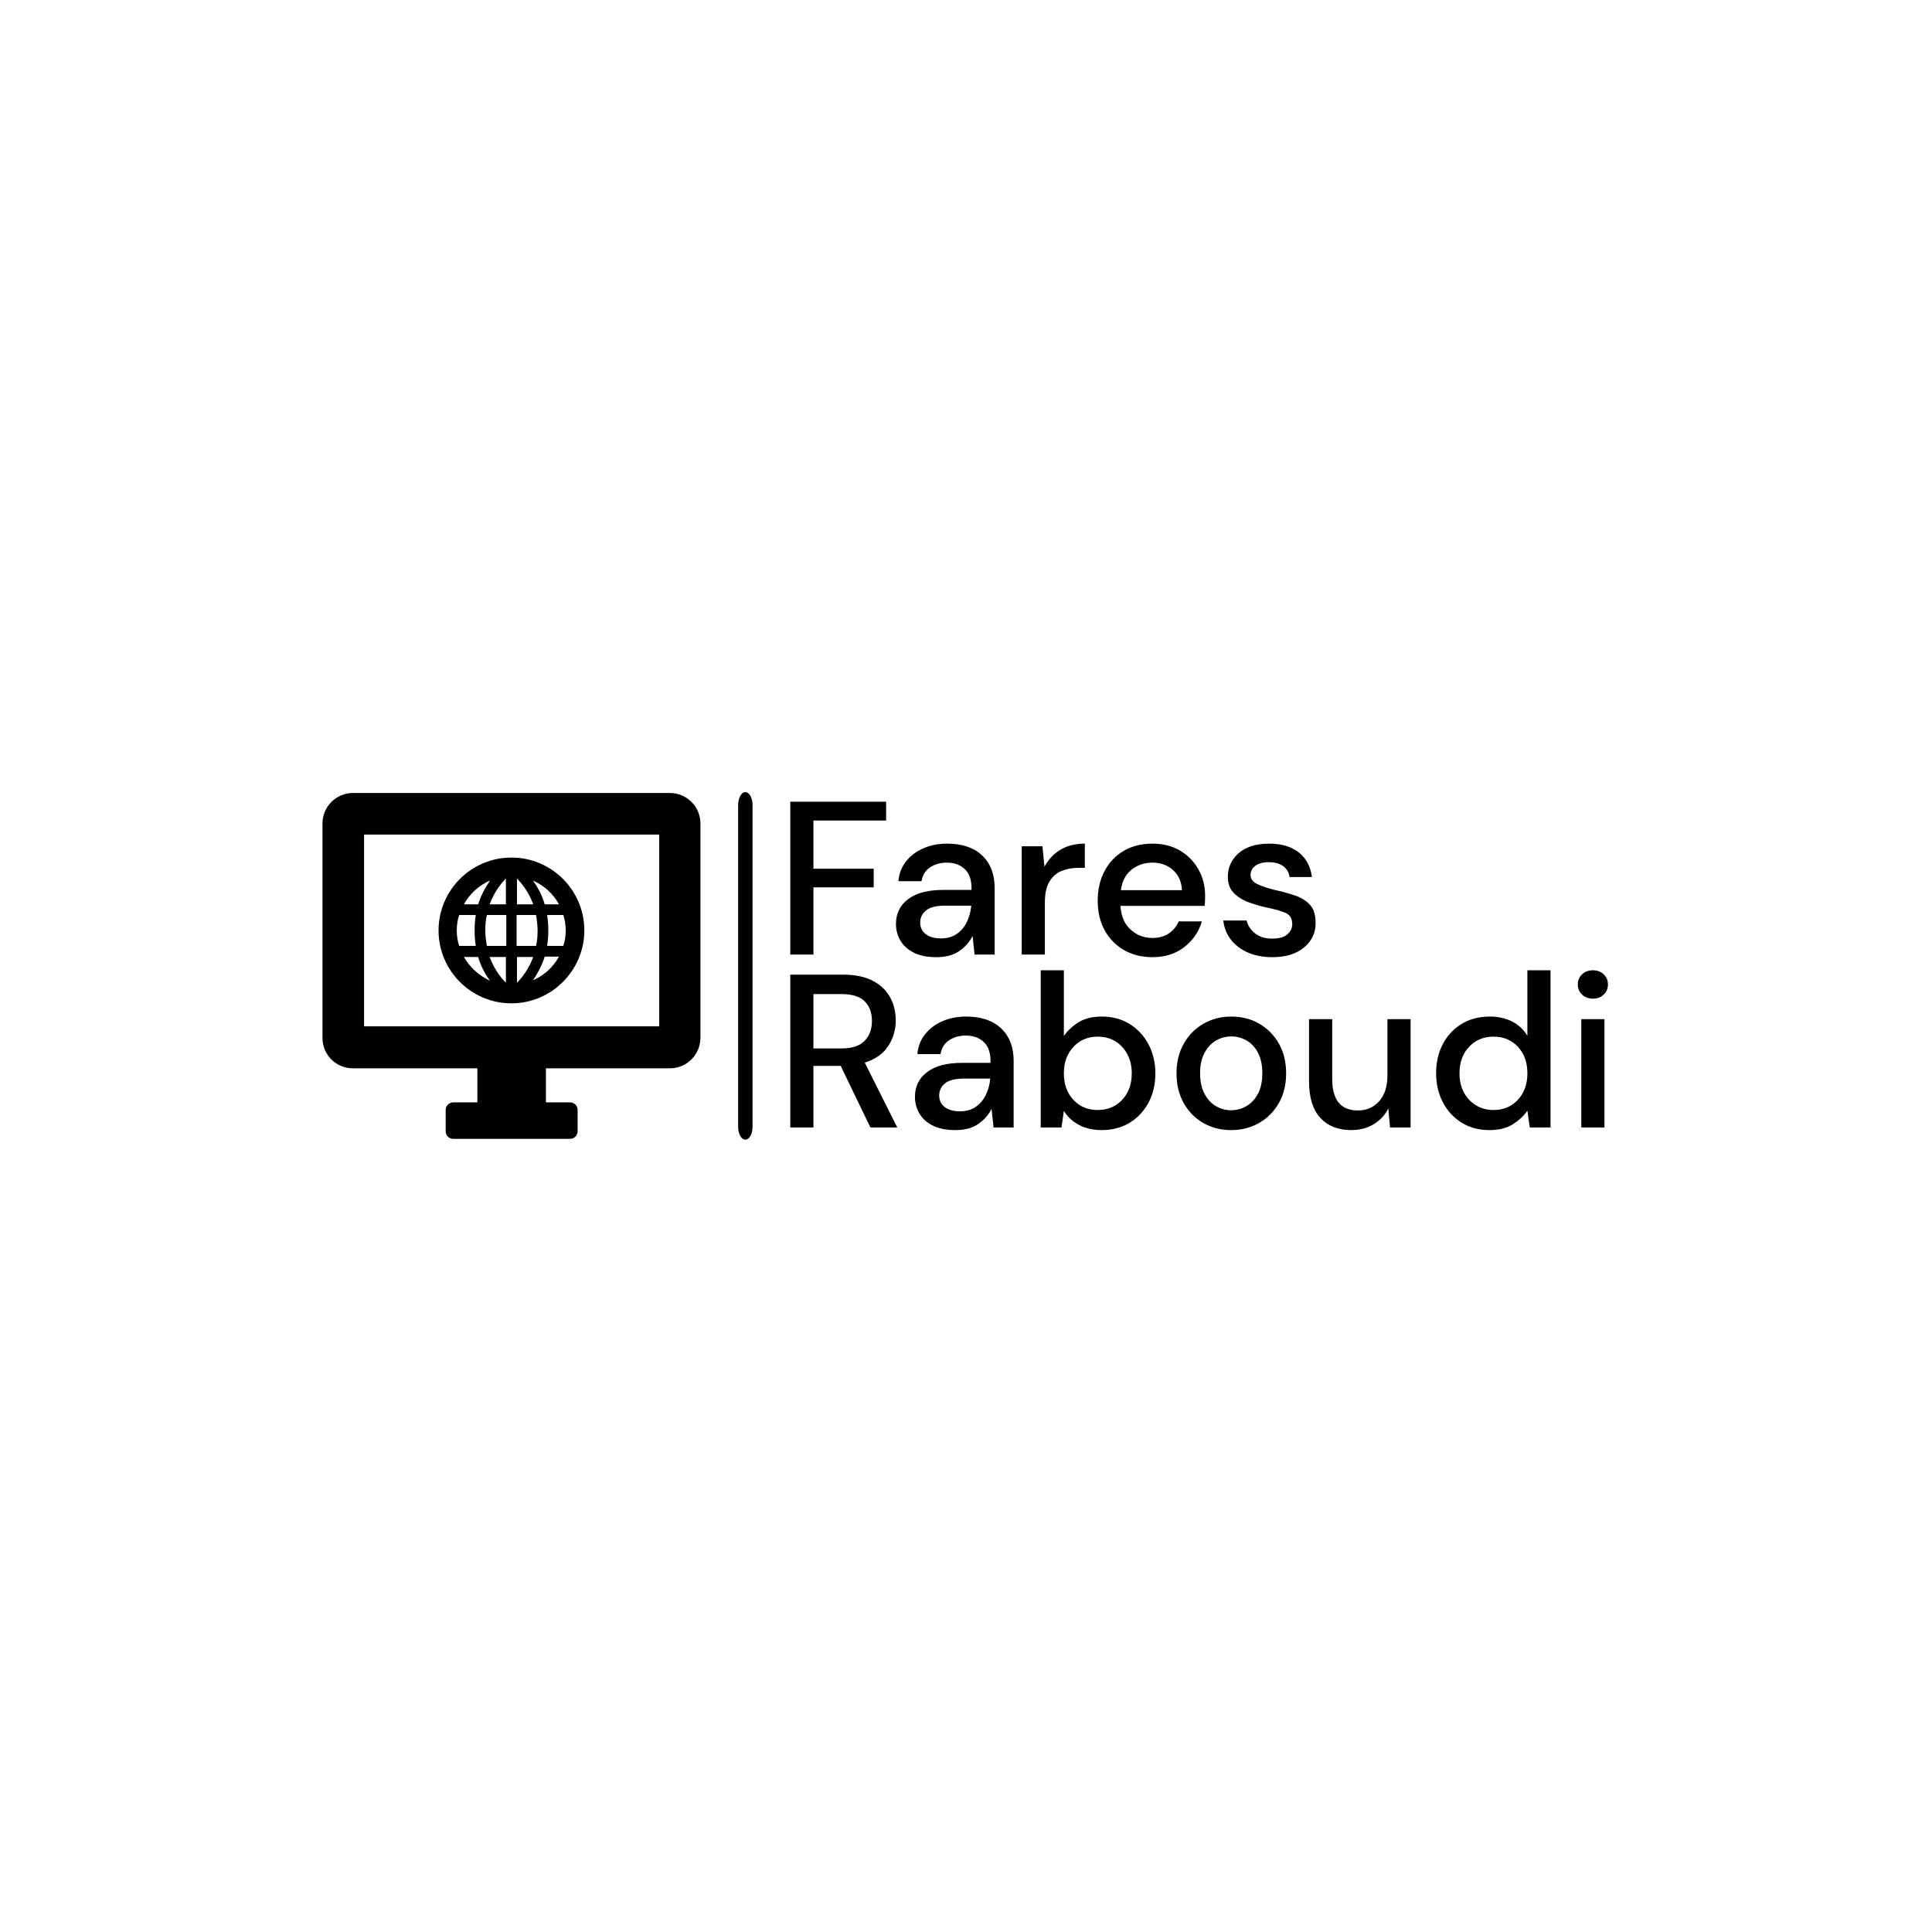
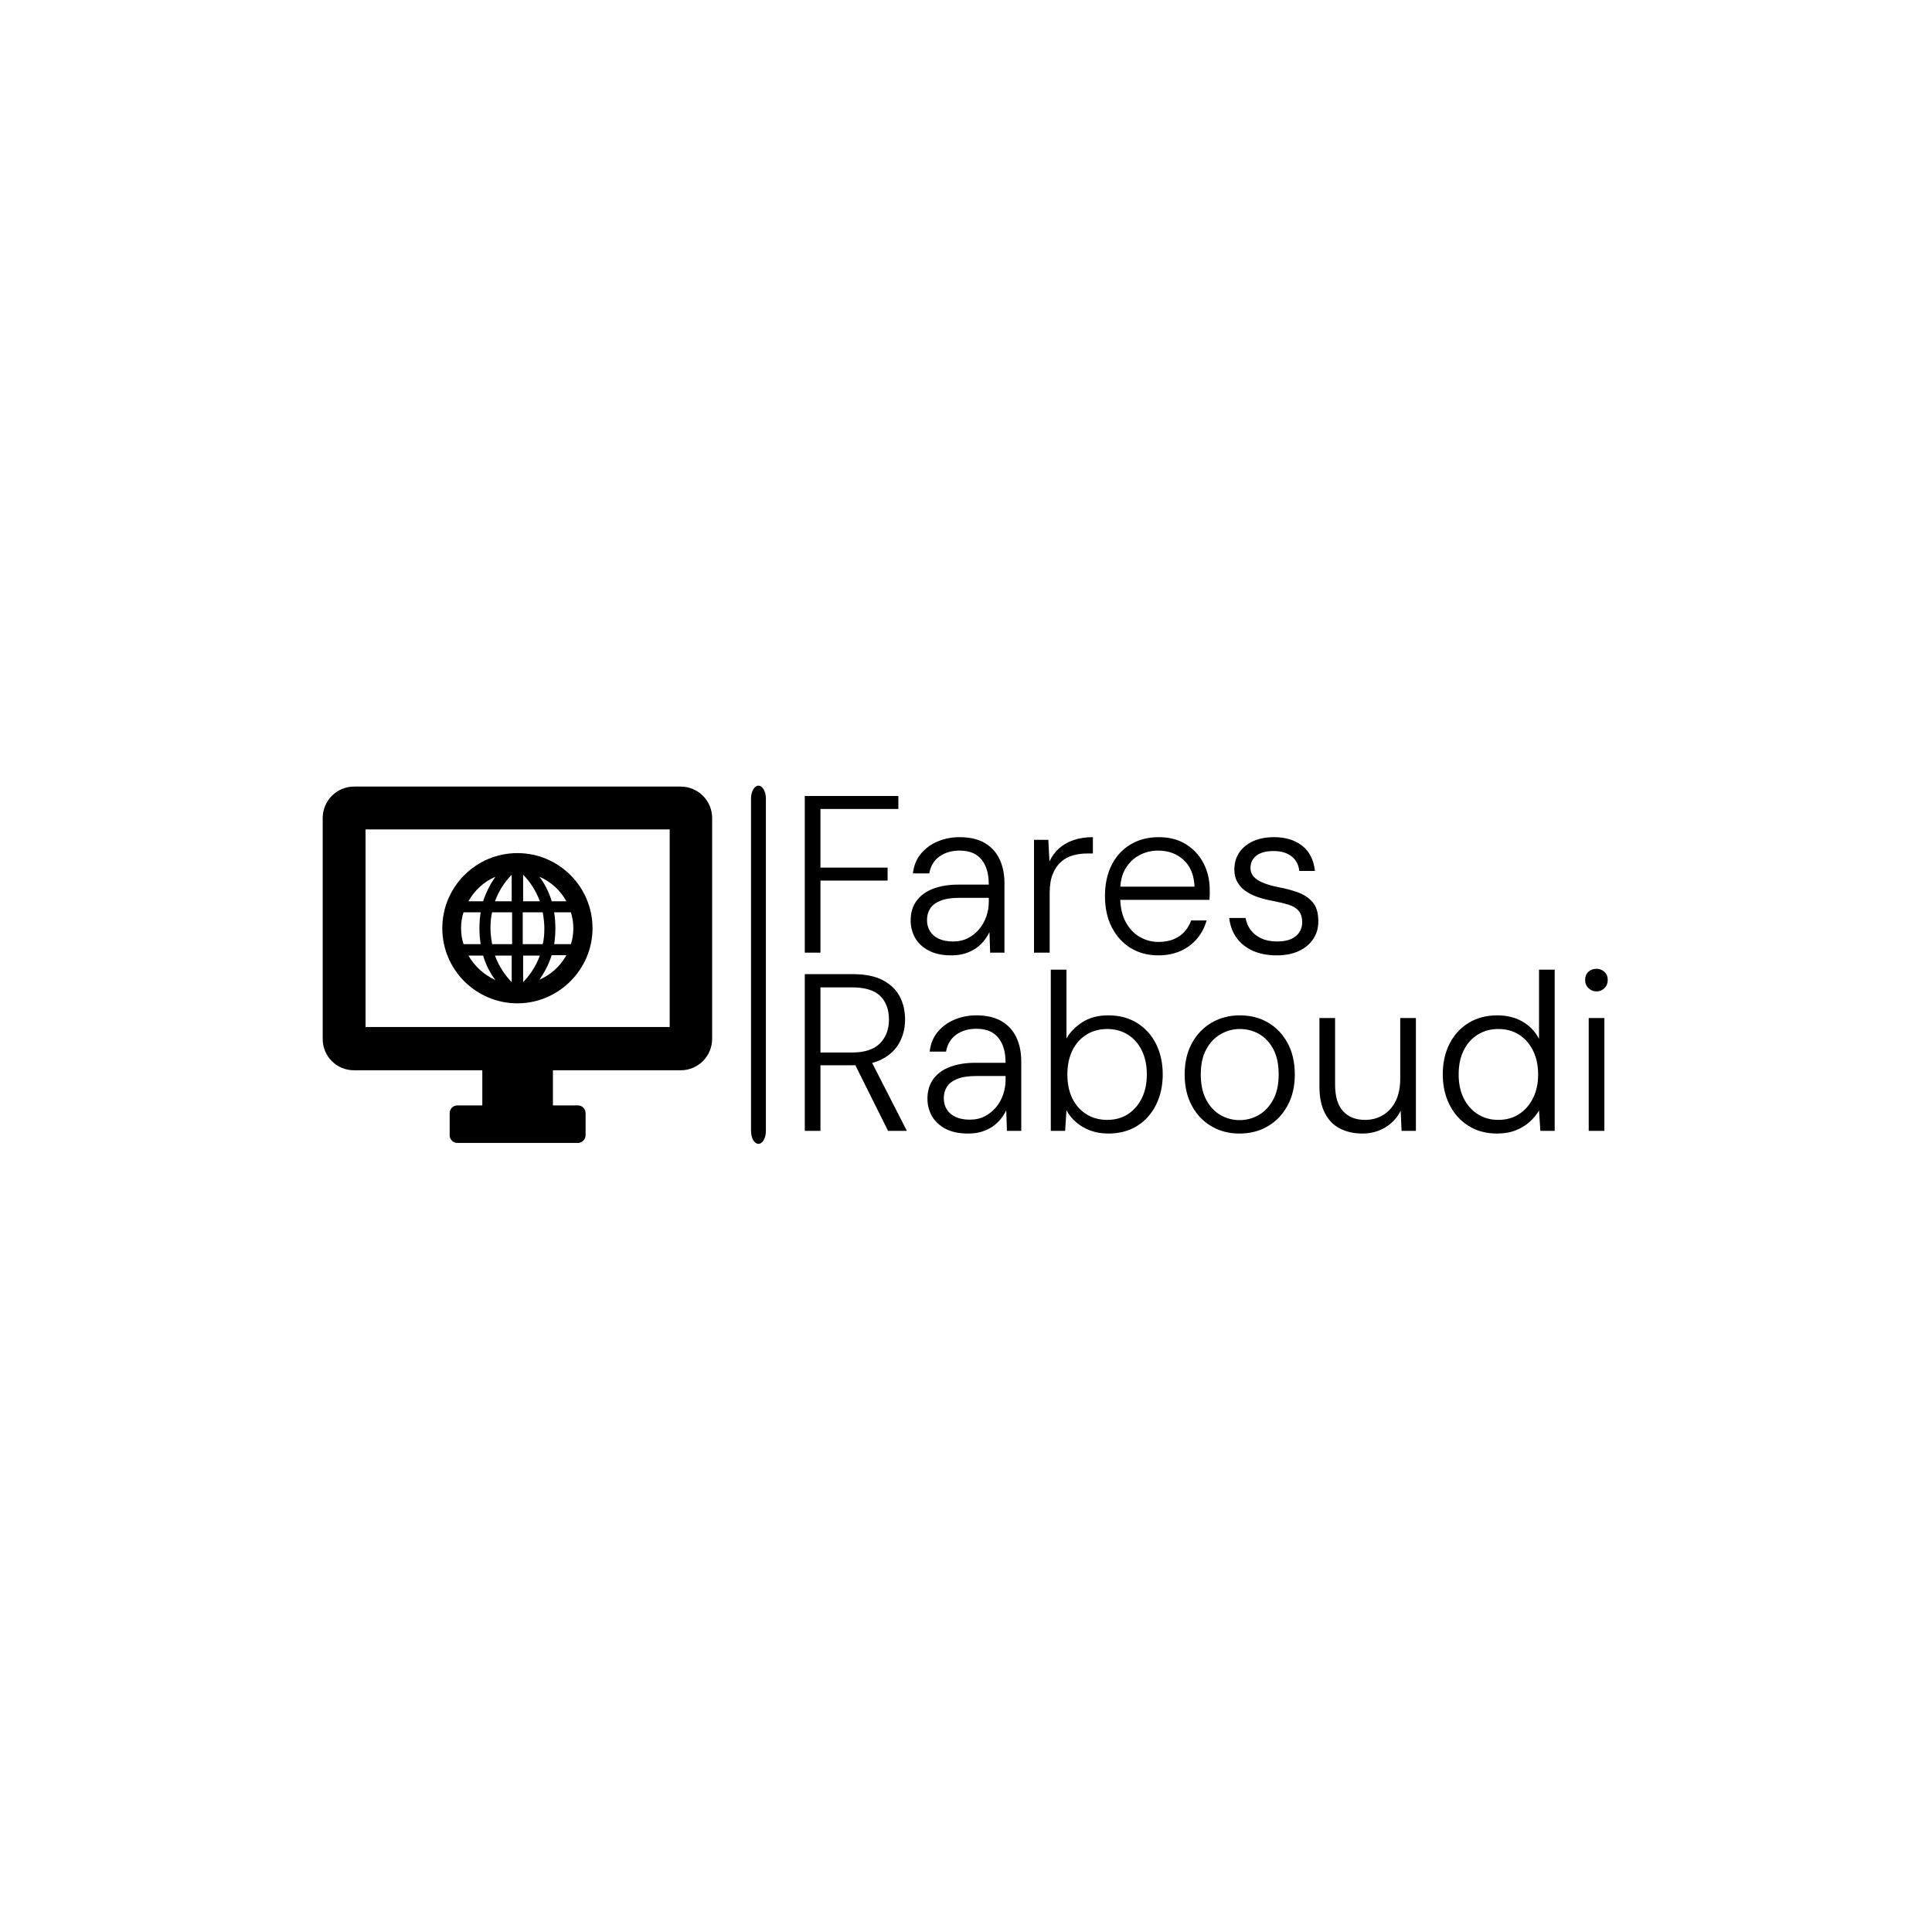
<svg xmlns="http://www.w3.org/2000/svg" version="1.1" width="1500" height="1500" viewBox="0 0 1500 1500">
  <rect width="1500" height="1500" fill="#ffffff" />
-   <g transform="matrix(0.6666667,0,0,0.6666667,249.3939,614.9279)">
-     <svg viewBox="0 0 396 107" data-background-color="#ffffff" preserveAspectRatio="xMidYMid meet" height="405" width="1500">
-       <g id="tight-bounds" transform="matrix(1,0,0,1,0.24,0.02859101)">
-         <svg viewBox="0 0 395.52 106.943" height="106.943" width="395.52">
+   <g transform="matrix(0.6666667,0,0,0.6666667,249.3939,609.0357)">
+     <svg viewBox="0 0 396 111" data-background-color="#ffffff" preserveAspectRatio="xMidYMid meet" height="420" width="1500">
+       <g id="tight-bounds" transform="matrix(1,0,0,1,0.24,0.38229)">
+         <svg viewBox="0 0 395.52 110.235" height="110.235" width="395.52">
          <g>
-             <svg viewBox="0 0 621.806 168.127" height="106.943" width="395.52">
+             <svg viewBox="0 0 632.985 176.419" height="110.235" width="395.52">
              <g>
-                 <rect width="6.972" height="168.127" x="201.063" y="0" fill="#000000" opacity="1" stroke-width="0" stroke="transparent" fill-opacity="1" class="rect-yte-0" data-fill-palette-color="primary" rx="1%" id="yte-0" data-palette-color="#111111" />
+                 <rect width="7.319" height="176.419" x="210.988" y="0" fill="#000000" opacity="1" stroke-width="0" stroke="transparent" fill-opacity="1" class="rect-yte-0" data-fill-palette-color="primary" rx="1%" id="yte-0" data-palette-color="#111111" />
              </g>
-               <g transform="matrix(1,0,0,1,226.2857,0.4182268)">
-                 <svg viewBox="0 0 395.52 167.291" height="167.291" width="395.52">
+               <g transform="matrix(1,0,0,1,237.4651,0.4388541)">
+                 <svg viewBox="0 0 395.52 175.542" height="175.542" width="395.52">
                  <g id="textblocktransform">
-                     <svg viewBox="0 0 395.52 167.291" height="167.291" width="395.52" id="textblock">
+                     <svg viewBox="0 0 395.52 175.542" height="175.542" width="395.52" id="textblock">
                      <g>
-                         <svg viewBox="0 0 395.52 167.291" height="167.291" width="395.52">
+                         <svg viewBox="0 0 395.52 175.542" height="175.542" width="395.52">
                          <g transform="matrix(1,0,0,1,0,0)">
-                             <svg width="395.52" viewBox="3.55 -35 187.25 75.2" height="167.291" data-palette-color="#111111">
+                             <svg width="395.52" viewBox="3.9 -35 179.35 75.4" height="175.542" data-palette-color="#111111">
                              <svg />
                              <svg />
                              <g class="wordmark-text-0" data-fill-palette-color="primary" id="text-0">
-                                 <path d="M8.85 0h-5.3v-35h21.95v4.3h-16.65v11.05h13.8v4.25h-13.8zM37 0.6v0c-2.1 0-3.833-0.35-5.2-1.05-1.367-0.7-2.383-1.627-3.05-2.78-0.667-1.147-1-2.403-1-3.77v0c0-2.4 0.933-4.3 2.8-5.7 1.867-1.4 4.533-2.1 8-2.1v0h6.5v-0.45c0-1.933-0.523-3.383-1.57-4.35-1.053-0.967-2.413-1.45-4.08-1.45v0c-1.467 0-2.74 0.357-3.82 1.07-1.087 0.72-1.747 1.78-1.98 3.18v0h-5.3c0.167-1.8 0.777-3.343 1.83-4.63 1.047-1.28 2.38-2.263 4-2.95 1.613-0.68 3.387-1.02 5.32-1.02v0c3.467 0 6.15 0.907 8.05 2.72 1.9 1.82 2.85 4.297 2.85 7.43v0 15.25h-4.6l-0.45-4.25c-0.7 1.367-1.717 2.517-3.05 3.45-1.333 0.933-3.083 1.4-5.25 1.4zM38.05-3.7v0c1.433 0 2.643-0.343 3.63-1.03 0.98-0.68 1.747-1.587 2.3-2.72 0.547-1.133 0.887-2.383 1.02-3.75v0h-5.9c-2.1 0-3.59 0.367-4.47 1.1-0.887 0.733-1.33 1.65-1.33 2.75v0c0 1.133 0.427 2.027 1.28 2.68 0.847 0.647 2.003 0.97 3.47 0.97zM61.85 0h-5.3v-24.8h4.75l0.45 4.7c0.867-1.633 2.077-2.927 3.63-3.88 1.547-0.947 3.42-1.42 5.62-1.42v0 5.55h-1.45c-1.467 0-2.773 0.24-3.92 0.72-1.153 0.487-2.07 1.303-2.75 2.45-0.687 1.153-1.03 2.747-1.03 4.78v0zM86.45 0.6v0c-2.433 0-4.593-0.543-6.48-1.63-1.88-1.08-3.353-2.587-4.42-4.52-1.067-1.933-1.6-4.183-1.6-6.75v0c0-2.6 0.527-4.883 1.58-6.85 1.047-1.967 2.51-3.5 4.39-4.6 1.887-1.1 4.08-1.65 6.58-1.65v0c2.433 0 4.55 0.54 6.35 1.62 1.8 1.087 3.2 2.53 4.2 4.33 1 1.8 1.5 3.783 1.5 5.95v0c0 0.333-0.007 0.69-0.02 1.07-0.02 0.387-0.047 0.813-0.08 1.28v0h-19.3c0.167 2.4 0.96 4.223 2.38 5.47 1.413 1.253 3.053 1.88 4.92 1.88v0c1.5 0 2.757-0.343 3.77-1.03 1.02-0.68 1.78-1.603 2.28-2.77v0h5.3c-0.667 2.333-1.99 4.283-3.97 5.85-1.987 1.567-4.447 2.35-7.38 2.35zM86.45-21.05v0c-1.767 0-3.333 0.523-4.7 1.57-1.367 1.053-2.2 2.63-2.5 4.73v0h14c-0.1-1.933-0.783-3.467-2.05-4.6-1.267-1.133-2.85-1.7-4.75-1.7zM113.95 0.6v0c-3.133 0-5.717-0.767-7.75-2.3-2.033-1.533-3.2-3.567-3.5-6.1v0h5.35c0.267 1.133 0.9 2.107 1.9 2.92 1 0.82 2.317 1.23 3.95 1.23v0c1.6 0 2.767-0.333 3.5-1 0.733-0.667 1.1-1.433 1.1-2.3v0c0-1.267-0.507-2.127-1.52-2.58-1.02-0.447-2.43-0.853-4.23-1.22v0c-1.4-0.3-2.79-0.7-4.17-1.2-1.387-0.5-2.537-1.21-3.45-2.13-0.92-0.913-1.38-2.153-1.38-3.72v0c0-2.167 0.833-3.977 2.5-5.43 1.667-1.447 4-2.17 7-2.17v0c2.767 0 5.01 0.667 6.73 2 1.713 1.333 2.72 3.217 3.02 5.65v0h-5.1c-0.167-1.067-0.657-1.9-1.47-2.5-0.82-0.6-1.913-0.9-3.28-0.9v0c-1.333 0-2.367 0.273-3.1 0.82-0.733 0.553-1.1 1.263-1.1 2.13v0c0 0.867 0.51 1.55 1.53 2.05 1.013 0.5 2.353 0.95 4.02 1.35v0c1.667 0.367 3.21 0.79 4.63 1.27 1.413 0.487 2.553 1.197 3.42 2.13 0.867 0.933 1.3 2.3 1.3 4.1v0c0.033 2.267-0.84 4.15-2.62 5.65-1.787 1.5-4.213 2.25-7.28 2.25z" fill="#000000" fill-rule="nonzero" stroke="none" stroke-width="1" stroke-linecap="butt" stroke-linejoin="miter" stroke-miterlimit="10" stroke-dasharray="" stroke-dashoffset="0" font-family="none" font-weight="none" font-size="none" text-anchor="none" style="mix-blend-mode: normal" data-fill-palette-color="primary" opacity="1" />
-                                 <path transform="translate(0,39.6)" d="M8.85 0h-5.3v-35h12.05c2.767 0 5.043 0.467 6.83 1.4 1.78 0.933 3.103 2.19 3.97 3.77 0.867 1.587 1.3 3.347 1.3 5.28v0c0 2.167-0.573 4.133-1.72 5.9-1.153 1.767-2.947 3.033-5.38 3.8v0l7.45 14.85h-6.15l-6.8-14.1h-6.25zM8.85-30.55v12.45h6.45c2.4 0 4.16-0.583 5.28-1.75 1.113-1.167 1.67-2.683 1.67-4.55v0c0-1.867-0.55-3.36-1.65-4.48-1.1-1.113-2.883-1.67-5.35-1.67v0zM41.35 0.6v0c-2.1 0-3.833-0.35-5.2-1.05-1.367-0.7-2.383-1.627-3.05-2.78-0.667-1.147-1-2.403-1-3.77v0c0-2.4 0.933-4.3 2.8-5.7 1.867-1.4 4.533-2.1 8-2.1v0h6.5v-0.45c0-1.933-0.523-3.383-1.57-4.35-1.053-0.967-2.413-1.45-4.08-1.45v0c-1.467 0-2.74 0.357-3.82 1.07-1.087 0.72-1.747 1.78-1.98 3.18v0h-5.3c0.167-1.8 0.777-3.343 1.83-4.63 1.047-1.28 2.38-2.263 4-2.95 1.613-0.68 3.387-1.02 5.32-1.02v0c3.467 0 6.15 0.907 8.05 2.72 1.9 1.82 2.85 4.297 2.85 7.43v0 15.25h-4.6l-0.45-4.25c-0.7 1.367-1.717 2.517-3.05 3.45-1.333 0.933-3.083 1.4-5.25 1.4zM42.4-3.7v0c1.433 0 2.643-0.343 3.63-1.03 0.98-0.68 1.747-1.587 2.3-2.72 0.547-1.133 0.887-2.383 1.02-3.75v0h-5.9c-2.1 0-3.59 0.367-4.47 1.1-0.887 0.733-1.33 1.65-1.33 2.75v0c0 1.133 0.427 2.027 1.28 2.68 0.847 0.647 2.003 0.97 3.47 0.97zM74.85 0.6v0c-1.933 0-3.64-0.383-5.12-1.15-1.487-0.767-2.663-1.85-3.53-3.25v0l-0.55 3.8h-4.75v-36h5.3v15.05c0.8-1.167 1.9-2.2 3.3-3.1 1.4-0.9 3.2-1.35 5.4-1.35v0c2.4 0 4.517 0.567 6.35 1.7 1.833 1.133 3.277 2.683 4.33 4.65 1.047 1.967 1.57 4.2 1.57 6.7v0c0 2.5-0.523 4.723-1.57 6.67-1.053 1.953-2.497 3.49-4.33 4.61-1.833 1.113-3.967 1.67-6.4 1.67zM73.95-4v0c2.267 0 4.133-0.777 5.6-2.33 1.467-1.547 2.2-3.57 2.2-6.07v0c0-1.633-0.333-3.083-1-4.35-0.667-1.267-1.583-2.26-2.75-2.98-1.167-0.713-2.517-1.07-4.05-1.07v0c-2.267 0-4.123 0.783-5.57 2.35-1.453 1.567-2.18 3.583-2.18 6.05v0c0 2.5 0.727 4.523 2.18 6.07 1.447 1.553 3.303 2.33 5.57 2.33zM104.5 0.6v0c-2.367 0-4.49-0.543-6.37-1.63-1.887-1.08-3.38-2.597-4.48-4.55-1.1-1.947-1.65-4.22-1.65-6.82v0c0-2.6 0.56-4.877 1.68-6.83 1.113-1.947 2.62-3.463 4.52-4.55 1.9-1.08 4.017-1.62 6.35-1.62v0c2.367 0 4.493 0.54 6.38 1.62 1.88 1.087 3.38 2.603 4.5 4.55 1.113 1.953 1.67 4.23 1.67 6.83v0c0 2.6-0.557 4.873-1.67 6.82-1.12 1.953-2.63 3.47-4.53 4.55-1.9 1.087-4.033 1.63-6.4 1.63zM104.5-3.95v0c1.267 0 2.443-0.317 3.53-0.95 1.08-0.633 1.953-1.577 2.62-2.83 0.667-1.247 1-2.803 1-4.67v0c0-1.867-0.323-3.423-0.97-4.67-0.653-1.253-1.52-2.197-2.6-2.83-1.087-0.633-2.263-0.95-3.53-0.95v0c-1.267 0-2.44 0.317-3.52 0.95-1.087 0.633-1.963 1.577-2.63 2.83-0.667 1.247-1 2.803-1 4.67v0c0 1.867 0.333 3.423 1 4.67 0.667 1.253 1.533 2.197 2.6 2.83 1.067 0.633 2.233 0.95 3.5 0.95zM132 0.6v0c-3 0-5.357-0.933-7.07-2.8-1.72-1.867-2.58-4.65-2.58-8.35v0-14.25h5.3v13.7c0 4.8 1.967 7.2 5.9 7.2v0c1.967 0 3.583-0.7 4.85-2.1 1.267-1.4 1.9-3.4 1.9-6v0-12.8h5.3v24.8h-4.7l-0.4-4.35c-0.767 1.533-1.89 2.74-3.37 3.62-1.487 0.887-3.197 1.33-5.13 1.33zM163.65 0.6v0c-2.4 0-4.517-0.567-6.35-1.7-1.833-1.133-3.267-2.683-4.3-4.65-1.033-1.967-1.55-4.2-1.55-6.7v0c0-2.5 0.517-4.727 1.55-6.68 1.033-1.947 2.473-3.48 4.32-4.6 1.853-1.113 3.98-1.67 6.38-1.67v0c1.967 0 3.693 0.383 5.18 1.15 1.48 0.767 2.637 1.85 3.47 3.25v0-15h5.3v36h-4.75l-0.55-3.85c-0.8 1.167-1.9 2.2-3.3 3.1-1.4 0.9-3.2 1.35-5.4 1.35zM164.6-4v0c2.267 0 4.127-0.783 5.58-2.35 1.447-1.567 2.17-3.583 2.17-6.05v0c0-2.5-0.723-4.527-2.17-6.08-1.453-1.547-3.313-2.32-5.58-2.32v0c-2.267 0-4.133 0.773-5.6 2.32-1.467 1.553-2.2 3.58-2.2 6.08v0c0 1.633 0.333 3.083 1 4.35 0.667 1.267 1.59 2.257 2.77 2.97 1.187 0.72 2.53 1.08 4.03 1.08zM187.35-29.5v0c-1 0-1.823-0.31-2.47-0.93-0.653-0.613-0.98-1.387-0.98-2.32v0c0-0.933 0.327-1.71 0.98-2.33 0.647-0.613 1.47-0.92 2.47-0.92v0c1 0 1.823 0.307 2.47 0.92 0.653 0.62 0.98 1.397 0.98 2.33v0c0 0.933-0.327 1.707-0.98 2.32-0.647 0.62-1.47 0.93-2.47 0.93zM190 0h-5.3v-24.8h5.3z" fill="#000000" fill-rule="nonzero" stroke="none" stroke-width="1" stroke-linecap="butt" stroke-linejoin="miter" stroke-miterlimit="10" stroke-dasharray="" stroke-dashoffset="0" font-family="none" font-weight="none" font-size="none" text-anchor="none" style="mix-blend-mode: normal" data-fill-palette-color="primary" opacity="1" />
+                                 <path d="M7.4 0h-3.5v-35h20.9v2.9h-17.4v13.1h15v2.9h-15zM36.6 0.6v0c-2.033 0-3.727-0.367-5.08-1.1-1.347-0.733-2.347-1.683-3-2.85-0.647-1.167-0.97-2.45-0.97-3.85v0c0-1.733 0.443-3.2 1.33-4.4 0.88-1.2 2.13-2.1 3.75-2.7 1.613-0.6 3.47-0.9 5.57-0.9v0h6.8c0-1.633-0.25-3.017-0.75-4.15-0.5-1.133-1.223-1.993-2.17-2.58-0.953-0.58-2.163-0.87-3.63-0.87v0c-1.733 0-3.217 0.433-4.45 1.3-1.233 0.867-2 2.133-2.3 3.8v0h-3.65c0.2-1.767 0.81-3.25 1.83-4.45 1.013-1.2 2.277-2.11 3.79-2.73 1.52-0.613 3.113-0.92 4.78-0.92v0c2.3 0 4.193 0.44 5.68 1.32 1.48 0.887 2.577 2.097 3.29 3.63 0.72 1.533 1.08 3.3 1.08 5.3v0 15.55h-3.2l-0.15-4.6v0c-0.333 0.7-0.757 1.367-1.27 2-0.52 0.633-1.12 1.183-1.8 1.65-0.687 0.467-1.48 0.843-2.38 1.13-0.9 0.28-1.933 0.42-3.1 0.42zM37-2.5v0c1.267 0 2.383-0.25 3.35-0.75 0.967-0.5 1.8-1.167 2.5-2 0.7-0.833 1.233-1.783 1.6-2.85 0.367-1.067 0.55-2.15 0.55-3.25v0-0.9h-6.55c-1.767 0-3.183 0.217-4.25 0.65-1.067 0.433-1.833 1.017-2.3 1.75-0.467 0.733-0.7 1.583-0.7 2.55v0c0 0.967 0.227 1.807 0.68 2.52 0.447 0.72 1.103 1.28 1.97 1.68 0.867 0.4 1.917 0.6 3.15 0.6zM58.6 0h-3.5v-25.2h3.2l0.25 4.85v0c0.533-1.167 1.25-2.15 2.15-2.95 0.9-0.8 1.983-1.417 3.25-1.85 1.267-0.433 2.7-0.65 4.3-0.65v0 3.65h-1.35c-1.067 0-2.1 0.14-3.1 0.42-1 0.287-1.883 0.763-2.65 1.43-0.767 0.667-1.383 1.567-1.85 2.7-0.467 1.133-0.7 2.55-0.7 4.25v0zM82.85 0.6v0c-2.333 0-4.393-0.55-6.18-1.65-1.78-1.1-3.18-2.643-4.2-4.63-1.013-1.98-1.52-4.303-1.52-6.97v0c0-2.667 0.5-4.983 1.5-6.95 1-1.967 2.407-3.493 4.22-4.58 1.82-1.08 3.913-1.62 6.28-1.62v0c2.433 0 4.5 0.55 6.2 1.65 1.7 1.1 2.993 2.533 3.88 4.3 0.88 1.767 1.32 3.7 1.32 5.8v0c0 0.333 0 0.673 0 1.02 0 0.353-0.017 0.763-0.05 1.23v0h-20.7v-2.95h17.35c-0.1-2.567-0.907-4.55-2.42-5.95-1.52-1.4-3.43-2.1-5.73-2.1v0c-1.467 0-2.85 0.34-4.15 1.02-1.3 0.687-2.34 1.687-3.12 3-0.787 1.32-1.18 2.98-1.18 4.98v0 1.3c0 2.267 0.41 4.15 1.23 5.65 0.813 1.5 1.87 2.617 3.17 3.35 1.3 0.733 2.667 1.1 4.1 1.1v0c1.9 0 3.467-0.427 4.7-1.28 1.233-0.847 2.117-2.02 2.65-3.52v0h3.45c-0.4 1.467-1.083 2.79-2.05 3.97-0.967 1.187-2.183 2.12-3.65 2.8-1.467 0.687-3.167 1.03-5.1 1.03zM109.3 0.6v0c-2 0-3.757-0.333-5.27-1-1.52-0.667-2.737-1.627-3.65-2.88-0.92-1.247-1.48-2.737-1.68-4.47v0h3.65c0.167 0.967 0.54 1.85 1.12 2.65 0.587 0.8 1.38 1.433 2.38 1.9 1 0.467 2.183 0.7 3.55 0.7v0c1.267 0 2.31-0.183 3.13-0.55 0.813-0.367 1.43-0.877 1.85-1.53 0.413-0.647 0.62-1.37 0.62-2.17v0c0-1.1-0.26-1.96-0.78-2.58-0.513-0.613-1.253-1.07-2.22-1.37-0.967-0.3-2.133-0.583-3.5-0.85v0c-1.133-0.2-2.207-0.467-3.22-0.8-1.02-0.333-1.937-0.767-2.75-1.3-0.82-0.533-1.47-1.21-1.95-2.03-0.487-0.813-0.73-1.77-0.73-2.87v0c0-1.433 0.357-2.693 1.07-3.78 0.72-1.08 1.747-1.93 3.08-2.55 1.333-0.613 2.9-0.92 4.7-0.92v0c2.567 0 4.667 0.64 6.3 1.92 1.633 1.287 2.583 3.163 2.85 5.63v0h-3.5c-0.133-1.367-0.7-2.45-1.7-3.25-1-0.8-2.35-1.2-4.05-1.2v0c-1.667 0-2.94 0.34-3.82 1.02-0.887 0.687-1.33 1.613-1.33 2.78v0c0 0.733 0.233 1.367 0.7 1.9 0.467 0.533 1.157 0.99 2.07 1.37 0.92 0.387 2.047 0.713 3.38 0.98v0c1.6 0.3 3.077 0.69 4.43 1.17 1.347 0.487 2.447 1.22 3.3 2.2 0.847 0.987 1.27 2.38 1.27 4.18v0c0.033 1.5-0.333 2.833-1.1 4-0.767 1.167-1.84 2.073-3.22 2.72-1.387 0.653-3.047 0.98-4.98 0.98z" fill="#000000" fill-rule="nonzero" stroke="none" stroke-width="1" stroke-linecap="butt" stroke-linejoin="miter" stroke-miterlimit="10" stroke-dasharray="" stroke-dashoffset="0" font-family="none" font-weight="none" font-size="none" text-anchor="none" style="mix-blend-mode: normal" data-fill-palette-color="primary" opacity="1" />
+                                 <path transform="translate(0,39.8)" d="M7.4 0h-3.5v-35h10.8c2.7 0 4.91 0.45 6.63 1.35 1.713 0.9 2.97 2.107 3.77 3.62 0.8 1.52 1.2 3.247 1.2 5.18v0c0 1.867-0.417 3.573-1.25 5.12-0.833 1.553-2.117 2.787-3.85 3.7-1.733 0.92-3.983 1.38-6.75 1.38v0h-7.05zM26.7 0h-4.2l-7.85-15.75h4zM7.4-32.05v14.55h7.05c2.833 0 4.917-0.683 6.25-2.05 1.333-1.367 2-3.133 2-5.3v0c0-2.233-0.65-3.993-1.95-5.28-1.3-1.28-3.417-1.92-6.35-1.92v0zM40.35 0.6v0c-2.033 0-3.727-0.367-5.08-1.1-1.347-0.733-2.347-1.683-3-2.85-0.647-1.167-0.97-2.45-0.97-3.85v0c0-1.733 0.443-3.2 1.33-4.4 0.88-1.2 2.13-2.1 3.75-2.7 1.613-0.6 3.47-0.9 5.57-0.9v0h6.8c0-1.633-0.25-3.017-0.75-4.15-0.5-1.133-1.223-1.993-2.17-2.58-0.953-0.58-2.163-0.87-3.63-0.87v0c-1.733 0-3.217 0.433-4.45 1.3-1.233 0.867-2 2.133-2.3 3.8v0h-3.65c0.2-1.767 0.81-3.25 1.83-4.45 1.013-1.2 2.277-2.11 3.79-2.73 1.52-0.613 3.113-0.92 4.78-0.92v0c2.3 0 4.193 0.44 5.68 1.32 1.48 0.887 2.577 2.097 3.29 3.63 0.72 1.533 1.08 3.3 1.08 5.3v0 15.55h-3.2l-0.15-4.6v0c-0.333 0.7-0.757 1.367-1.27 2-0.52 0.633-1.12 1.183-1.8 1.65-0.687 0.467-1.48 0.843-2.38 1.13-0.9 0.28-1.933 0.42-3.1 0.42zM40.75-2.5v0c1.267 0 2.383-0.25 3.35-0.75 0.967-0.5 1.8-1.167 2.5-2 0.7-0.833 1.233-1.783 1.6-2.85 0.367-1.067 0.55-2.15 0.55-3.25v0-0.9h-6.55c-1.767 0-3.183 0.217-4.25 0.65-1.067 0.433-1.833 1.017-2.3 1.75-0.467 0.733-0.7 1.583-0.7 2.55v0c0 0.967 0.227 1.807 0.68 2.52 0.447 0.72 1.103 1.28 1.97 1.68 0.867 0.4 1.917 0.6 3.15 0.6zM71.7 0.6v0c-1.467 0-2.81-0.227-4.03-0.68-1.213-0.447-2.27-1.063-3.17-1.85-0.9-0.78-1.617-1.67-2.15-2.67v0 0l-0.3 4.6h-3.2v-36h3.5v15.35c0.833-1.433 2.033-2.65 3.6-3.65 1.567-1 3.483-1.5 5.75-1.5v0c2.467 0 4.617 0.573 6.45 1.72 1.833 1.153 3.243 2.72 4.23 4.7 0.98 1.987 1.47 4.247 1.47 6.78v0c0 2.533-0.5 4.8-1.5 6.8-1 2-2.407 3.567-4.22 4.7-1.82 1.133-3.963 1.7-6.43 1.7zM71.45-2.45v0c1.767 0 3.31-0.427 4.63-1.28 1.313-0.847 2.343-2.03 3.09-3.55 0.753-1.513 1.13-3.287 1.13-5.32v0c0-2.067-0.377-3.86-1.13-5.38-0.747-1.513-1.787-2.687-3.12-3.52-1.333-0.833-2.867-1.25-4.6-1.25v0c-1.733 0-3.273 0.417-4.62 1.25-1.353 0.833-2.407 2.017-3.16 3.55-0.747 1.533-1.12 3.317-1.12 5.35v0c0 2.067 0.373 3.857 1.12 5.37 0.753 1.52 1.807 2.697 3.16 3.53 1.347 0.833 2.887 1.25 4.62 1.25zM100.95 0.6v0c-2.3 0-4.377-0.543-6.23-1.63-1.847-1.08-3.303-2.613-4.37-4.6-1.067-1.98-1.6-4.287-1.6-6.92v0c0-2.733 0.543-5.083 1.63-7.05 1.08-1.967 2.553-3.493 4.42-4.58 1.867-1.08 3.95-1.62 6.25-1.62v0c2.4 0 4.517 0.54 6.35 1.62 1.833 1.087 3.283 2.613 4.35 4.58 1.067 1.967 1.6 4.317 1.6 7.05v0c0 2.633-0.543 4.94-1.63 6.92-1.08 1.987-2.543 3.52-4.39 4.6-1.853 1.087-3.98 1.63-6.38 1.63zM101-2.4v0c1.567 0 3.01-0.383 4.33-1.15 1.313-0.767 2.38-1.91 3.2-3.43 0.813-1.513 1.22-3.387 1.22-5.62v0c0-2.267-0.4-4.15-1.2-5.65-0.8-1.5-1.857-2.627-3.17-3.38-1.32-0.747-2.763-1.12-4.33-1.12v0c-1.5 0-2.917 0.383-4.25 1.15-1.333 0.767-2.407 1.89-3.22 3.37-0.82 1.487-1.23 3.363-1.23 5.63v0c0 2.233 0.4 4.107 1.2 5.62 0.8 1.52 1.857 2.663 3.17 3.43 1.32 0.767 2.747 1.15 4.28 1.15zM128.45 0.6v0c-1.9 0-3.577-0.377-5.03-1.13-1.447-0.747-2.57-1.903-3.37-3.47-0.8-1.567-1.2-3.55-1.2-5.95v0-15.25h3.5v14.85c0 2.667 0.593 4.65 1.78 5.95 1.18 1.3 2.82 1.95 4.92 1.95v0c1.5 0 2.84-0.36 4.02-1.08 1.187-0.713 2.123-1.753 2.81-3.12 0.68-1.367 1.02-3.05 1.02-5.05v0-13.5h3.5v25.2h-3.2l-0.2-4.5v0c-0.8 1.6-1.957 2.85-3.47 3.75-1.52 0.9-3.213 1.35-5.08 1.35zM158.55 0.6v0c-2.467 0-4.607-0.577-6.42-1.73-1.82-1.147-3.23-2.72-4.23-4.72-1-2-1.5-4.267-1.5-6.8v0c0-2.533 0.5-4.793 1.5-6.78 1-1.98 2.417-3.537 4.25-4.67 1.833-1.133 3.983-1.7 6.45-1.7v0c2.1 0 3.957 0.457 5.57 1.37 1.62 0.92 2.863 2.213 3.73 3.88v0-15.45h3.5v36h-3.2l-0.3-4.55v0c-0.5 0.867-1.183 1.7-2.05 2.5-0.867 0.8-1.91 1.44-3.13 1.92-1.213 0.487-2.603 0.73-4.17 0.73zM158.8-2.45v0c1.767 0 3.307-0.427 4.62-1.28 1.32-0.847 2.363-2.03 3.13-3.55 0.767-1.513 1.15-3.287 1.15-5.32v0c0-2.033-0.383-3.817-1.15-5.35-0.767-1.533-1.81-2.717-3.13-3.55-1.313-0.833-2.853-1.25-4.62-1.25v0c-1.7 0-3.227 0.417-4.58 1.25-1.347 0.833-2.397 2.007-3.15 3.52-0.747 1.52-1.12 3.313-1.12 5.38v0c0 2.067 0.383 3.857 1.15 5.37 0.767 1.52 1.817 2.697 3.15 3.53 1.333 0.833 2.85 1.25 4.55 1.25zM182.5 0h-3.5v-25.2h3.5zM180.75-31.15v0c-0.7 0-1.3-0.243-1.8-0.73-0.5-0.48-0.75-1.087-0.75-1.82v0c0-0.767 0.24-1.373 0.72-1.82 0.487-0.453 1.097-0.68 1.83-0.68v0c0.667 0 1.25 0.227 1.75 0.68 0.5 0.447 0.75 1.053 0.75 1.82v0c0 0.733-0.243 1.34-0.73 1.82-0.48 0.487-1.07 0.73-1.77 0.73z" fill="#000000" fill-rule="nonzero" stroke="none" stroke-width="1" stroke-linecap="butt" stroke-linejoin="miter" stroke-miterlimit="10" stroke-dasharray="" stroke-dashoffset="0" font-family="none" font-weight="none" font-size="none" text-anchor="none" style="mix-blend-mode: normal" data-fill-palette-color="primary" opacity="1" />
                              </g>
                            </svg>
                          </g>
                        </svg>
                      </g>
                    </svg>
                  </g>
                </svg>
              </g>
-               <g transform="matrix(1,0,0,1,0,0.4182268)">
-                 <svg viewBox="0 0 182.813 167.291" height="167.291" width="182.813">
+               <g transform="matrix(1,0,0,1,0,0.4388541)">
+                 <svg viewBox="0 0 191.829 175.542" height="175.542" width="191.829">
                  <g>
-                     <svg version="1.1" x="0" y="0" viewBox="2.3 6.4 95.4 87.3" enable-background="new 0 0 100 100" xml:space="preserve" height="167.291" width="182.813" class="icon-icon-0" data-fill-palette-color="accent" id="icon-0">
+                     <svg version="1.1" x="0" y="0" viewBox="2.3 6.4 95.4 87.3" enable-background="new 0 0 100 100" xml:space="preserve" height="175.542" width="191.829" class="icon-icon-0" data-fill-palette-color="accent" id="icon-0">
                      <g fill="#111111" data-fill-palette-color="accent">
                        <g fill="#111111" data-fill-palette-color="accent">
                          <path d="M10 75.9H41.4V84.5H35.3C34.3 84.5 33.4 85.3 33.4 86.4V91.8C33.4 92.8 34.2 93.7 35.3 93.7H64.8C65.8 93.7 66.7 92.9 66.7 91.8V86.4C66.7 85.4 65.9 84.5 64.8 84.5H58.7V75.9H90C94.3 75.9 97.7 72.4 97.7 68.2V14.1C97.7 9.8 94.2 6.4 90 6.4H10C5.7 6.4 2.3 9.9 2.3 14.1V68.2C2.3 72.5 5.7 75.9 10 75.9M12.8 16.9H87.3V65.3H12.8zM50 22.7C39.8 22.7 31.6 31 31.6 41.1 31.6 51.3 39.9 59.5 50 59.5S68.4 51.2 68.4 41.1 60.2 22.7 50 22.7M44.6 28.5C43.5 30.1 42.4 32 41.6 34.5H38C39.5 31.8 41.8 29.7 44.6 28.5M36.8 45C36.4 43.8 36.2 42.5 36.2 41.1S36.4 38.4 36.8 37.2H41C40.8 38.4 40.7 39.7 40.7 41.1S40.8 43.8 41 45zM38 47.8H41.6C42.3 50.2 43.4 52.2 44.6 53.8 41.8 52.5 39.5 50.4 38 47.8M48.6 54.3C47.3 53 45.6 50.8 44.5 47.8H48.6zM48.6 45H43.8C43.6 43.8 43.4 42.5 43.4 41.1S43.5 38.4 43.8 37.2H48.7V45zM48.6 34.5H44.5C45.6 31.5 47.3 29.3 48.6 28zM62 34.5H58.4C57.7 32.1 56.6 30.1 55.4 28.5 58.2 29.7 60.5 31.8 62 34.5M51.4 28C52.7 29.3 54.4 31.5 55.5 34.5H51.4zM51.4 37.2H56.2C56.4 38.4 56.6 39.7 56.6 41.1S56.5 43.8 56.2 45H51.3V37.2zM51.4 47.8H55.5C54.4 50.8 52.7 53 51.4 54.3zM55.4 53.7C56.5 52.1 57.6 50.2 58.4 47.7H62C60.5 50.4 58.2 52.5 55.4 53.7M63.7 41.1C63.7 42.5 63.5 43.8 63.1 45H59C59.2 43.8 59.3 42.5 59.3 41.1S59.2 38.4 59 37.2H63.1C63.5 38.5 63.7 39.8 63.7 41.1" fill="#000000" data-fill-palette-color="accent" />
                        </g>
                      </g>
                    </svg>
                    <g />
                  </g>
                </svg>
              </g>
            </svg>
          </g>
          <defs />
        </svg>
-         <rect width="395.52" height="106.943" fill="none" stroke="none" visibility="hidden" />
+         <rect width="395.52" height="110.235" fill="none" stroke="none" visibility="hidden" />
      </g>
    </svg>
  </g>
</svg>
